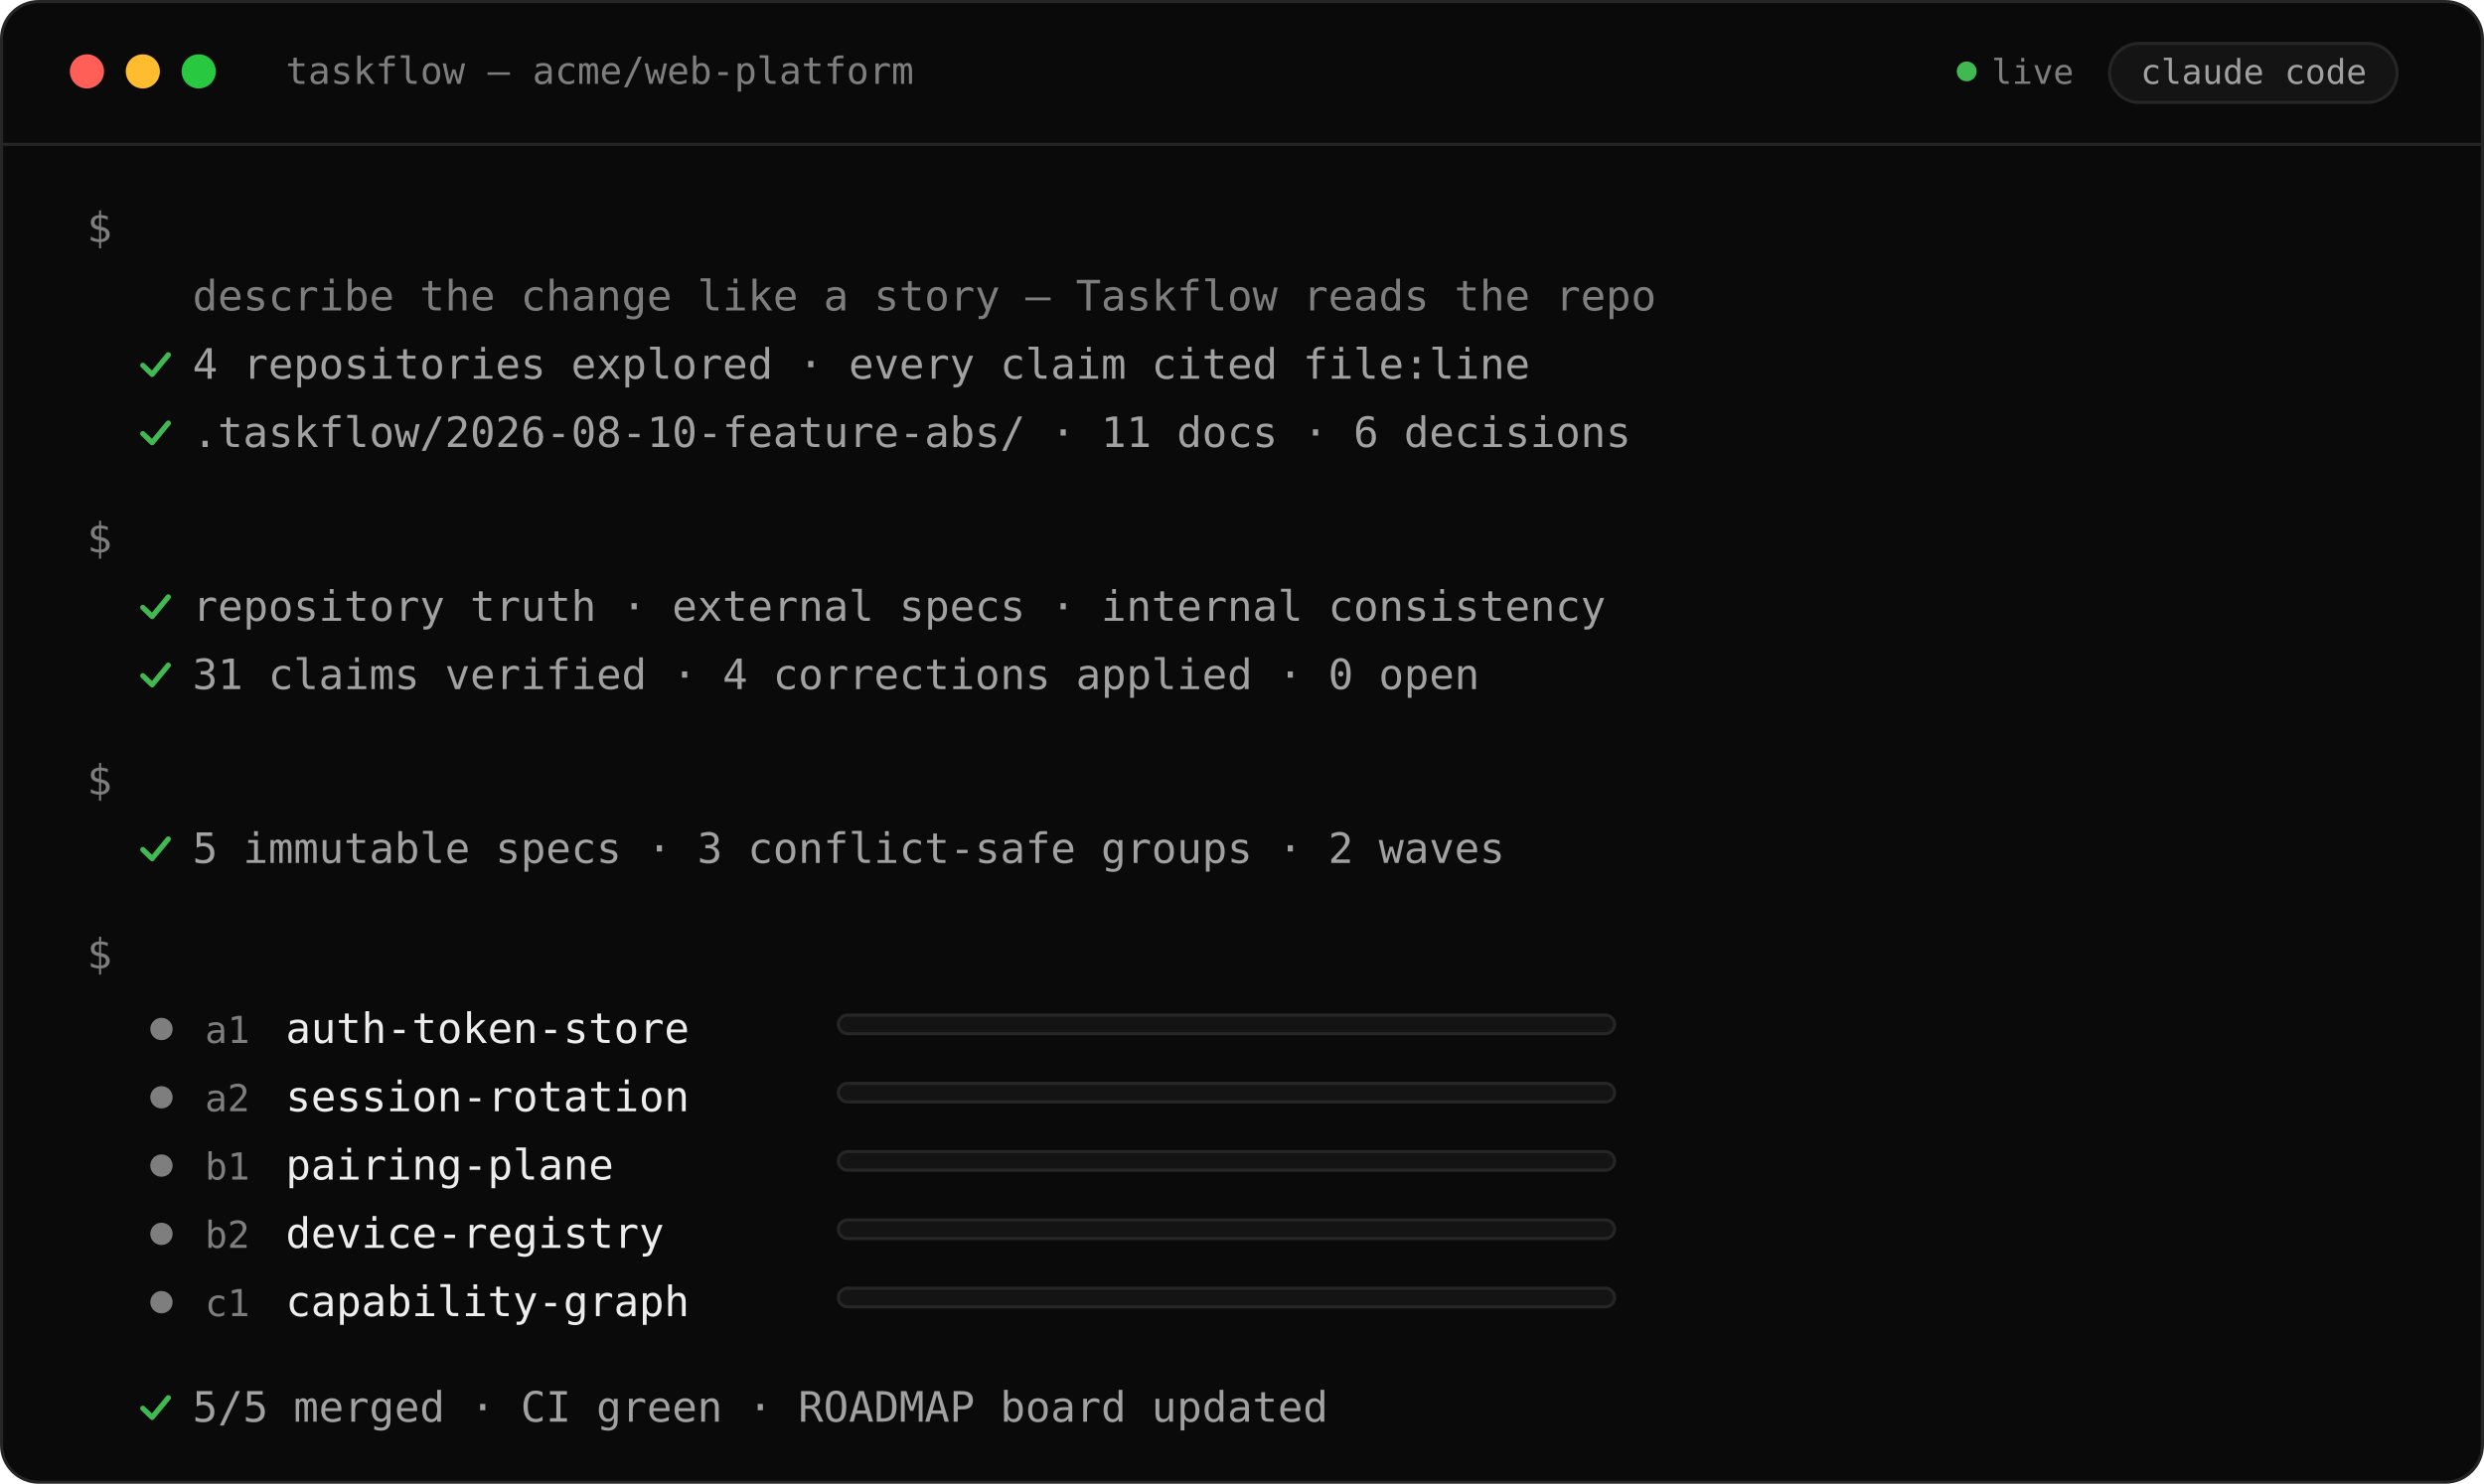
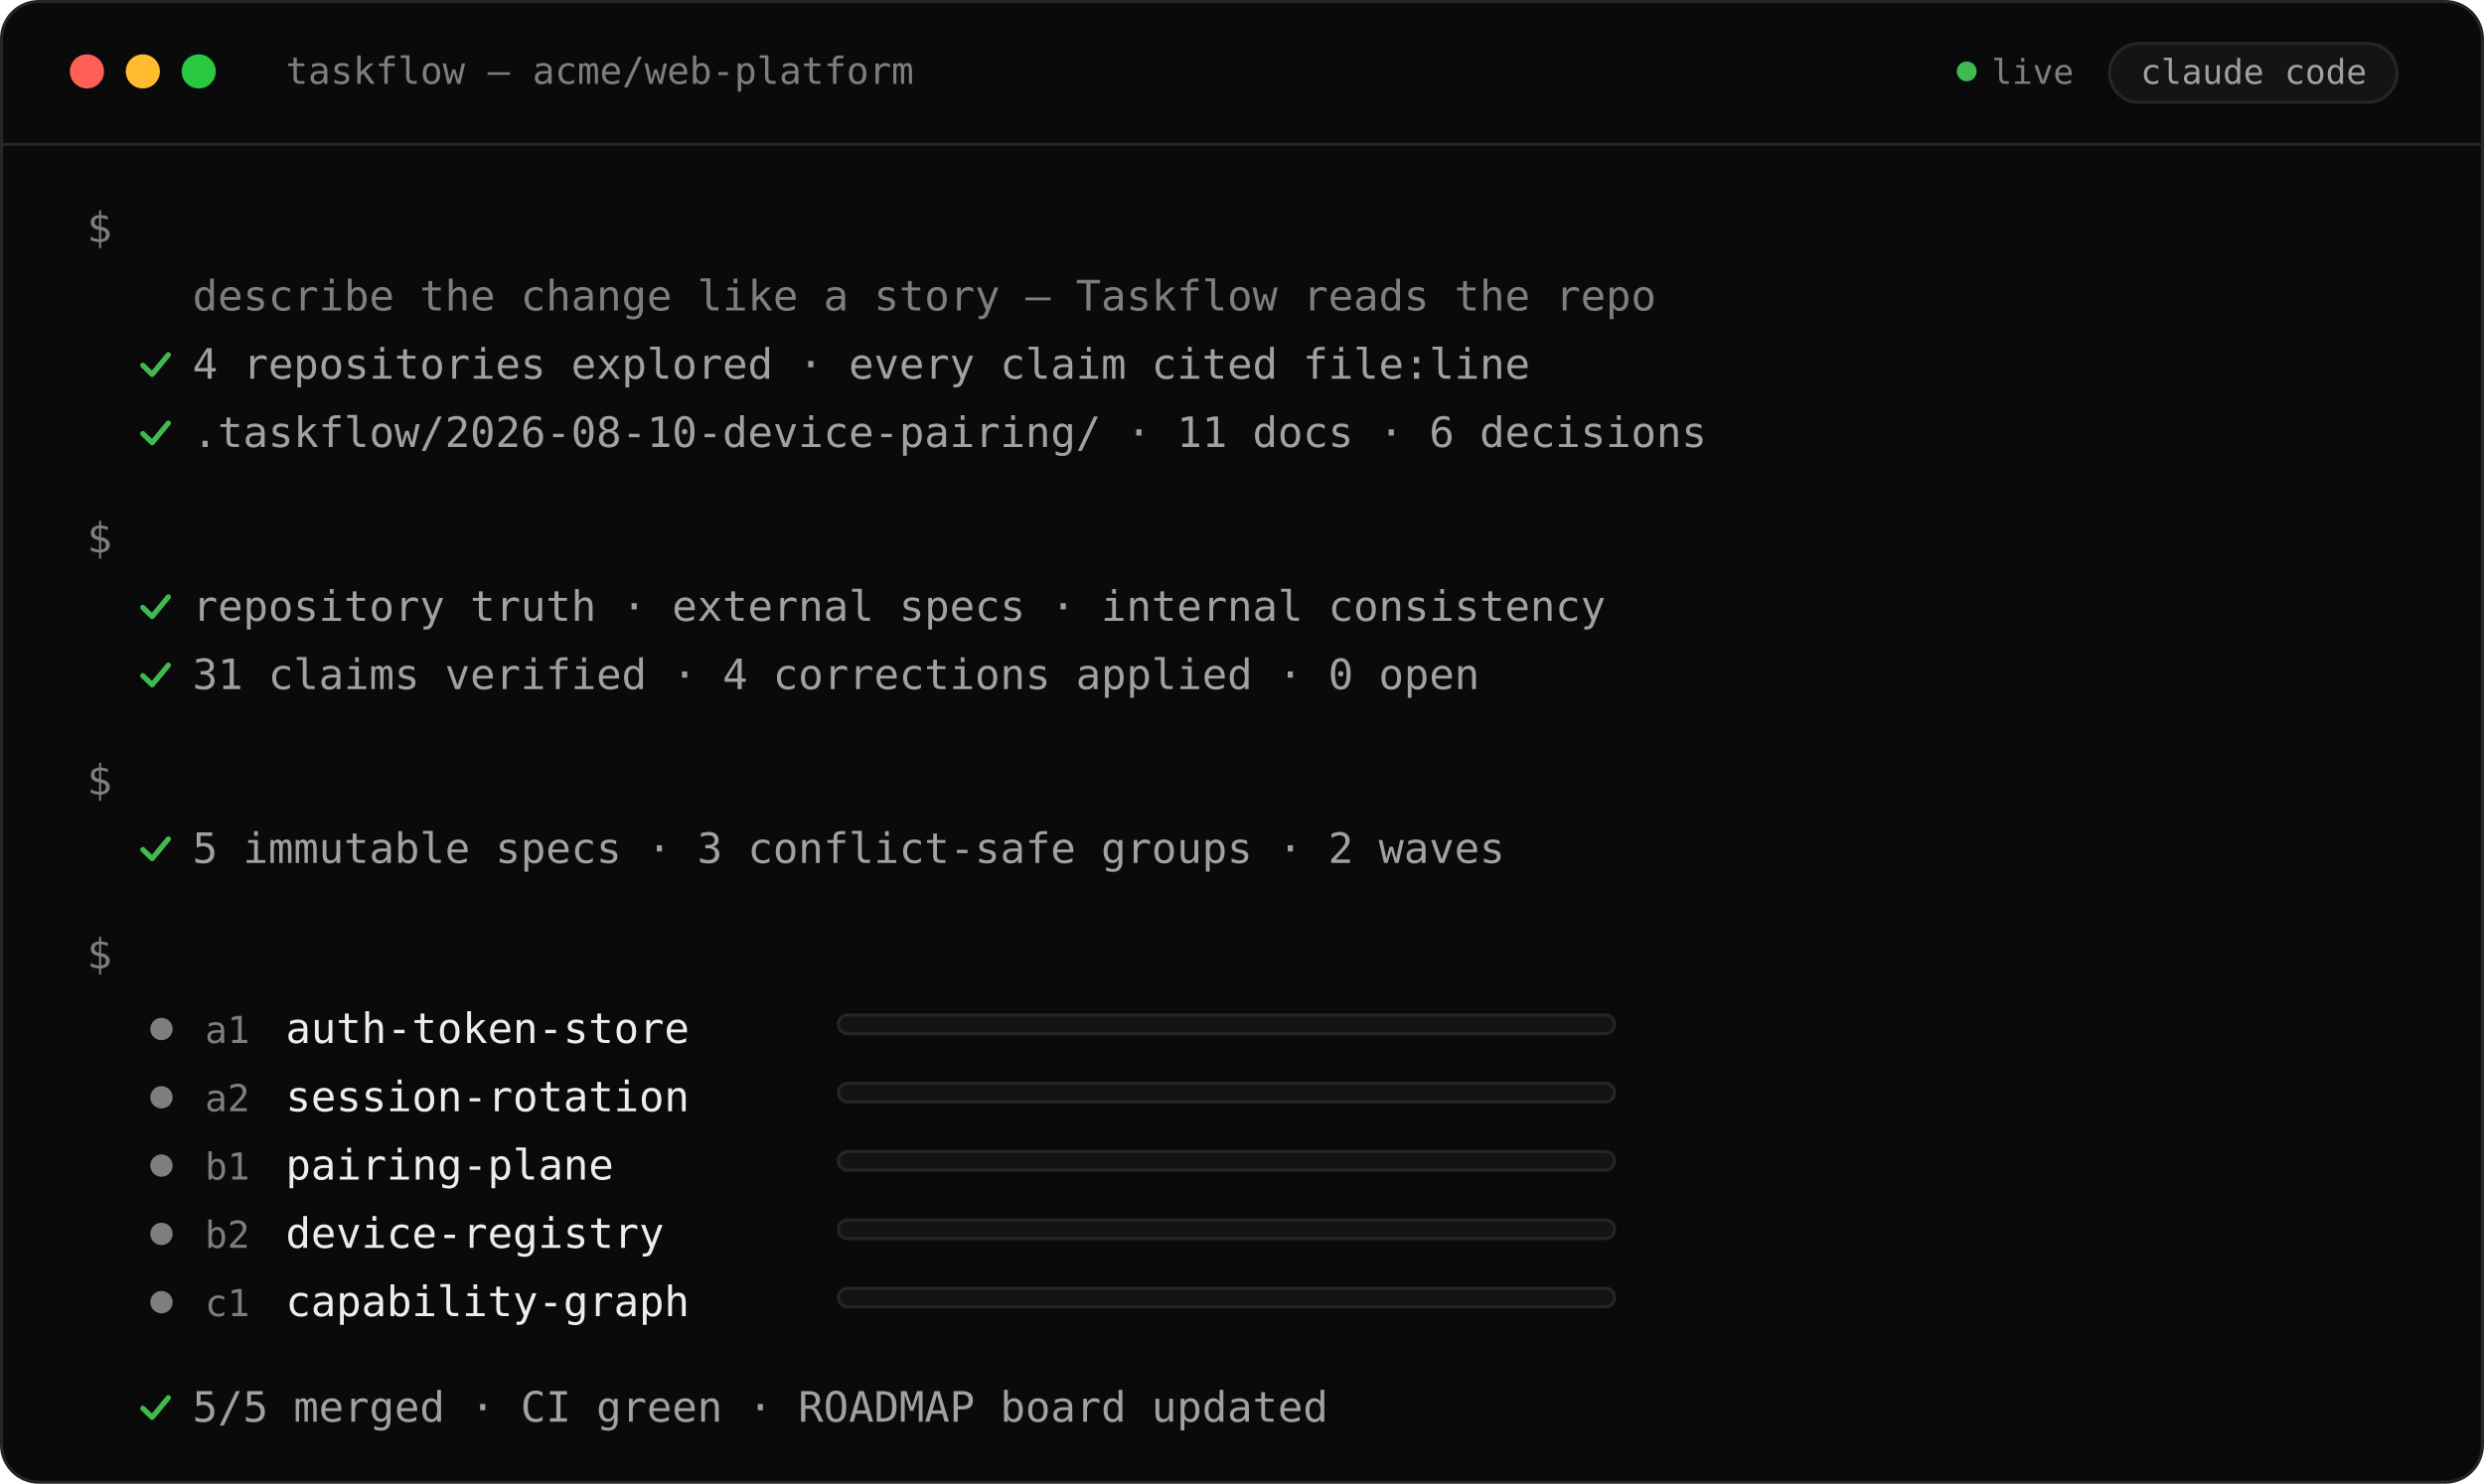
- <svg xmlns="http://www.w3.org/2000/svg" width="800" height="478" viewBox="0 0 800 478" font-family="ui-monospace,SFMono-Regular,'SF Mono',Menlo,Consolas,'DejaVu Sans Mono',monospace" role="img" aria-label="Terminal recording of the four Taskflow stages. /taskflow-plan feature-abs explores the repositories and writes eleven planning documents; /taskflow-review feature-abs verifies thirty-one claims and applies four corrections; /taskflow-tasks feature-abs writes five immutable task specs in three conflict-safe groups; /taskflow-execute feature-abs --parallel=4 --review=high runs them in parallel until all five are merged with CI green.">
+ <svg xmlns="http://www.w3.org/2000/svg" width="800" height="478" viewBox="0 0 800 478" font-family="ui-monospace,SFMono-Regular,'SF Mono',Menlo,Consolas,'DejaVu Sans Mono',monospace" role="img" aria-label="Terminal recording of the four Taskflow stages. /taskflow-plan device-pairing explores the repositories and writes eleven planning documents; /taskflow-review device-pairing verifies thirty-one claims and applies four corrections; /taskflow-tasks device-pairing writes five immutable task specs in three conflict-safe groups; /taskflow-execute device-pairing --parallel=4 --review=high runs them in parallel until all five are merged with CI green.">
  <defs>
    <clipPath id="t0">
      <rect x="43.2" y="64.5" height="20.25" width="0">
-         <animate attributeName="width" dur="28.5s" repeatCount="indefinite" calcMode="discrete" keyTimes="0;0.018;0.019;0.021;0.023;0.025;0.027;0.029;0.031;0.033;0.035;0.036;0.038;0.04;0.042;0.044;0.046;0.048;0.05;0.052;0.053;0.055;0.057;0.059;0.061;0.063;0.065;0.067;1" values="0;0;10.1;18.2;26.3;34.4;42.5;50.6;58.7;66.8;74.9;83;91.1;99.2;107.3;115.4;123.5;131.6;139.7;147.8;155.9;164;172.1;180.2;188.3;196.4;204.5;212.6;212.6" />
+         <animate attributeName="width" dur="28.5s" repeatCount="indefinite" calcMode="discrete" keyTimes="0;0.018;0.019;0.021;0.023;0.024;0.026;0.028;0.029;0.031;0.033;0.034;0.036;0.038;0.04;0.041;0.043;0.045;0.046;0.048;0.05;0.051;0.053;0.055;0.057;0.058;0.06;0.062;0.063;0.065;0.067;1" values="0;0;10.1;18.2;26.3;34.4;42.5;50.6;58.7;66.8;74.9;83;91.1;99.2;107.3;115.4;123.5;131.6;139.7;147.8;155.9;164;172.1;180.2;188.3;196.4;204.5;212.6;220.7;228.8;236.9;236.9" />
      </rect>
    </clipPath>
    <clipPath id="t1">
      <rect x="43.2" y="164.5" height="20.25" width="0">
-         <animate attributeName="width" dur="28.5s" repeatCount="indefinite" calcMode="discrete" keyTimes="0;0.147;0.149;0.151;0.152;0.154;0.156;0.157;0.159;0.16;0.162;0.164;0.165;0.167;0.169;0.17;0.172;0.173;0.175;0.177;0.178;0.18;0.182;0.183;0.185;0.186;0.188;0.19;0.191;0.193;1" values="0;0;10.1;18.2;26.3;34.4;42.5;50.6;58.7;66.8;74.9;83;91.1;99.2;107.3;115.4;123.5;131.6;139.7;147.8;155.9;164;172.1;180.2;188.3;196.4;204.5;212.6;220.7;228.8;228.8" />
+         <animate attributeName="width" dur="28.5s" repeatCount="indefinite" calcMode="discrete" keyTimes="0;0.147;0.149;0.15;0.152;0.153;0.155;0.156;0.158;0.159;0.161;0.162;0.164;0.165;0.167;0.168;0.169;0.171;0.172;0.174;0.175;0.177;0.178;0.18;0.181;0.183;0.184;0.186;0.187;0.189;0.19;0.192;0.193;1" values="0;0;10.1;18.2;26.3;34.4;42.5;50.6;58.7;66.8;74.9;83;91.1;99.2;107.3;115.4;123.5;131.6;139.7;147.8;155.9;164;172.1;180.2;188.3;196.4;204.5;212.6;220.7;228.8;236.9;245;253.1;253.1" />
      </rect>
    </clipPath>
    <clipPath id="t2">
      <rect x="43.2" y="242.5" height="20.25" width="0">
-         <animate attributeName="width" dur="28.5s" repeatCount="indefinite" calcMode="discrete" keyTimes="0;0.253;0.254;0.256;0.257;0.259;0.26;0.262;0.264;0.265;0.267;0.268;0.27;0.271;0.273;0.274;0.276;0.278;0.279;0.281;0.282;0.284;0.285;0.287;0.288;0.29;0.292;0.293;0.295;1" values="0;0;10.1;18.2;26.3;34.4;42.5;50.6;58.7;66.8;74.9;83;91.1;99.2;107.3;115.4;123.5;131.6;139.7;147.8;155.9;164;172.1;180.2;188.3;196.4;204.5;212.6;220.7;220.7" />
+         <animate attributeName="width" dur="28.5s" repeatCount="indefinite" calcMode="discrete" keyTimes="0;0.253;0.254;0.255;0.257;0.258;0.26;0.261;0.262;0.264;0.265;0.267;0.268;0.269;0.271;0.272;0.274;0.275;0.276;0.278;0.279;0.281;0.282;0.284;0.285;0.286;0.288;0.289;0.291;0.292;0.293;0.295;1" values="0;0;10.1;18.2;26.3;34.4;42.5;50.6;58.7;66.8;74.9;83;91.1;99.2;107.3;115.4;123.5;131.6;139.7;147.8;155.9;164;172.1;180.2;188.3;196.4;204.5;212.6;220.7;228.8;236.9;245;245" />
      </rect>
    </clipPath>
    <clipPath id="t3">
      <rect x="43.2" y="298.5" height="20.25" width="0">
-         <animate attributeName="width" dur="28.5s" repeatCount="indefinite" calcMode="discrete" keyTimes="0;0.33;0.331;0.332;0.333;0.335;0.336;0.337;0.338;0.339;0.341;0.342;0.343;0.344;0.345;0.346;0.348;0.349;0.35;0.351;0.352;0.354;0.355;0.356;0.357;0.358;0.36;0.361;0.362;0.363;0.364;0.366;0.367;0.368;0.369;0.37;0.371;0.373;0.374;0.375;0.376;0.377;0.379;0.38;0.381;0.382;0.383;0.385;0.386;0.387;0.388;0.389;0.391;0.392;0.393;0.394;0.395;0.396;1" values="0;0;10.1;18.2;26.3;34.4;42.5;50.6;58.7;66.8;74.9;83;91.1;99.2;107.3;115.4;123.5;131.6;139.7;147.8;155.9;164;172.1;180.2;188.3;196.4;204.5;212.6;220.7;228.8;236.9;245;253.1;261.2;269.3;277.4;285.5;293.6;301.7;309.8;317.9;326;334.1;342.2;350.3;358.4;366.5;374.6;382.7;390.8;398.9;407;415.1;423.2;431.3;439.4;447.5;455.6;455.6" />
+         <animate attributeName="width" dur="28.5s" repeatCount="indefinite" calcMode="discrete" keyTimes="0;0.33;0.331;0.332;0.333;0.334;0.335;0.337;0.338;0.339;0.34;0.341;0.342;0.343;0.345;0.346;0.347;0.348;0.349;0.35;0.351;0.352;0.354;0.355;0.356;0.357;0.358;0.359;0.36;0.361;0.363;0.364;0.365;0.366;0.367;0.368;0.369;0.37;0.372;0.373;0.374;0.375;0.376;0.377;0.378;0.38;0.381;0.382;0.383;0.384;0.385;0.386;0.387;0.389;0.39;0.391;0.392;0.393;0.394;0.395;0.396;1" values="0;0;10.1;18.2;26.3;34.4;42.5;50.6;58.7;66.8;74.9;83;91.1;99.2;107.3;115.4;123.5;131.6;139.7;147.8;155.9;164;172.1;180.2;188.3;196.4;204.5;212.6;220.7;228.8;236.9;245;253.1;261.2;269.3;277.4;285.5;293.6;301.7;309.8;317.9;326;334.1;342.2;350.3;358.4;366.5;374.6;382.7;390.8;398.9;407;415.1;423.2;431.3;439.4;447.5;455.6;463.7;471.8;479.9;479.9" />
      </rect>
    </clipPath>
  </defs>
  <rect x="0.5" y="0.5" width="799" height="477" rx="12" fill="#0a0a0a" stroke="#262626" />
  <path d="M0.5 46.5 H799.5" stroke="#262626" />
  <circle cx="28" cy="23" r="5.5" fill="#ff5f57" />
  <circle cx="46" cy="23" r="5.5" fill="#febc2e" />
  <circle cx="64" cy="23" r="5.5" fill="#28c840" />
  <text x="92" y="27" fill="#7e7e7e" font-size="12" font-weight="400" textLength="201.6" lengthAdjust="spacingAndGlyphs">taskflow — acme/web-platform</text>
  <rect x="679.4" y="14" width="92.6" height="19" rx="9.5" fill="#141414" stroke="#262626" />
  <text x="689.4" y="27" fill="#a1a1a1" font-size="11" font-weight="400" textLength="72.6" lengthAdjust="spacingAndGlyphs">claude code</text>
  <circle cx="633.4" cy="23" r="3.2" fill="#3fb950">
    <animate attributeName="opacity" values="1;0.3;1" dur="1.8s" repeatCount="indefinite" />
  </circle>
  <text x="641.4" y="27" fill="#7e7e7e" font-size="11" font-weight="400" textLength="26.4" lengthAdjust="spacingAndGlyphs">live</text>
  <g>
    <animate attributeName="opacity" dur="28.5s" repeatCount="indefinite" keyTimes="0;0.014;0.024;0.947;0.972;1" values="0;0;1;1;0;0" />
    <text x="28" y="78" fill="#7e7e7e" font-size="13.5" font-weight="400" textLength="8.1" lengthAdjust="spacingAndGlyphs">$</text>
    <g clip-path="url(#t0)">
-       <text x="44.2" y="78" fill="#ededed" font-size="13.5" font-weight="500" textLength="210.6" lengthAdjust="spacingAndGlyphs">/taskflow-plan feature-abs</text>
+       <text x="44.2" y="78" fill="#ededed" font-size="13.5" font-weight="500" textLength="234.9" lengthAdjust="spacingAndGlyphs">/taskflow-plan device-pairing</text>
    </g>
  </g>
  <rect y="66" width="8.1" height="14.5" fill="#ededed" opacity="0" x="44.2">
-     <animate attributeName="x" dur="28.5s" repeatCount="indefinite" calcMode="discrete" keyTimes="0;0.018;0.019;0.021;0.023;0.025;0.027;0.029;0.031;0.033;0.035;0.036;0.038;0.04;0.042;0.044;0.046;0.048;0.05;0.052;0.053;0.055;0.057;0.059;0.061;0.063;0.065;0.067;1" values="44.2;44.2;52.3;60.4;68.5;76.6;84.7;92.8;100.9;109;117.1;125.2;133.3;141.4;149.5;157.6;165.7;173.8;181.9;190;198.1;206.2;214.3;222.4;230.5;238.6;246.7;254.8;254.8" />
+     <animate attributeName="x" dur="28.5s" repeatCount="indefinite" calcMode="discrete" keyTimes="0;0.018;0.019;0.021;0.023;0.024;0.026;0.028;0.029;0.031;0.033;0.034;0.036;0.038;0.04;0.041;0.043;0.045;0.046;0.048;0.05;0.051;0.053;0.055;0.057;0.058;0.06;0.062;0.063;0.065;0.067;1" values="44.2;44.2;52.3;60.4;68.5;76.6;84.7;92.8;100.9;109;117.1;125.2;133.3;141.4;149.5;157.6;165.7;173.8;181.9;190;198.1;206.2;214.3;222.4;230.5;238.6;246.7;254.8;262.9;271;279.1;279.1" />
    <animate attributeName="opacity" dur="28.5s" repeatCount="indefinite" keyTimes="0;0.016;0.018;0.082;0.084;1" values="0;0;0.85;0.85;0;0" />
  </rect>
  <g>
    <animate attributeName="opacity" dur="28.5s" repeatCount="indefinite" keyTimes="0;0.075;0.085;0.947;0.972;1" values="0;0;1;1;0;0" />
    <text x="62" y="100" fill="#7e7e7e" font-size="13.5" font-weight="400" textLength="469.8" lengthAdjust="spacingAndGlyphs">describe the change like a story — Taskflow reads the repo</text>
  </g>
  <g>
    <animate attributeName="opacity" dur="28.5s" repeatCount="indefinite" keyTimes="0;0.096;0.106;0.947;0.972;1" values="0;0;1;1;0;0" />
    <path transform="translate(46,113.4)" d="M0 4.3 L3 7.2 L8.2 0.9" fill="none" stroke="#3fb950" stroke-width="1.7" stroke-linecap="round" stroke-linejoin="round" />
    <text x="62" y="122" fill="#a1a1a1" font-size="13.5" font-weight="400" textLength="429.3" lengthAdjust="spacingAndGlyphs">4 repositories explored · every claim cited file:line</text>
  </g>
  <g>
    <animate attributeName="opacity" dur="28.5s" repeatCount="indefinite" keyTimes="0;0.118;0.127;0.947;0.972;1" values="0;0;1;1;0;0" />
    <path transform="translate(46,135.4)" d="M0 4.3 L3 7.2 L8.2 0.9" fill="none" stroke="#3fb950" stroke-width="1.7" stroke-linecap="round" stroke-linejoin="round" />
-     <text x="62" y="144" fill="#a1a1a1" font-size="13.5" font-weight="400" textLength="461.7" lengthAdjust="spacingAndGlyphs">.taskflow/2026-08-10-feature-abs/ · 11 docs · 6 decisions</text>
+     <text x="62" y="144" fill="#a1a1a1" font-size="13.5" font-weight="400" textLength="486" lengthAdjust="spacingAndGlyphs">.taskflow/2026-08-10-device-pairing/ · 11 docs · 6 decisions</text>
  </g>
  <g>
    <animate attributeName="opacity" dur="28.5s" repeatCount="indefinite" keyTimes="0;0.144;0.154;0.947;0.972;1" values="0;0;1;1;0;0" />
    <text x="28" y="178" fill="#7e7e7e" font-size="13.5" font-weight="400" textLength="8.1" lengthAdjust="spacingAndGlyphs">$</text>
    <g clip-path="url(#t1)">
-       <text x="44.2" y="178" fill="#ededed" font-size="13.5" font-weight="500" textLength="226.8" lengthAdjust="spacingAndGlyphs">/taskflow-review feature-abs</text>
+       <text x="44.2" y="178" fill="#ededed" font-size="13.5" font-weight="500" textLength="251.1" lengthAdjust="spacingAndGlyphs">/taskflow-review device-pairing</text>
    </g>
  </g>
  <rect y="166" width="8.1" height="14.5" fill="#ededed" opacity="0" x="44.2">
-     <animate attributeName="x" dur="28.5s" repeatCount="indefinite" calcMode="discrete" keyTimes="0;0.147;0.149;0.151;0.152;0.154;0.156;0.157;0.159;0.16;0.162;0.164;0.165;0.167;0.169;0.17;0.172;0.173;0.175;0.177;0.178;0.18;0.182;0.183;0.185;0.186;0.188;0.19;0.191;0.193;1" values="44.2;44.2;52.3;60.4;68.5;76.6;84.7;92.8;100.9;109;117.1;125.2;133.3;141.4;149.5;157.6;165.7;173.8;181.9;190;198.1;206.2;214.3;222.4;230.5;238.6;246.7;254.8;262.9;271;271" />
+     <animate attributeName="x" dur="28.5s" repeatCount="indefinite" calcMode="discrete" keyTimes="0;0.147;0.149;0.15;0.152;0.153;0.155;0.156;0.158;0.159;0.161;0.162;0.164;0.165;0.167;0.168;0.169;0.171;0.172;0.174;0.175;0.177;0.178;0.18;0.181;0.183;0.184;0.186;0.187;0.189;0.19;0.192;0.193;1" values="44.2;44.2;52.3;60.4;68.5;76.6;84.7;92.8;100.9;109;117.1;125.2;133.3;141.4;149.5;157.6;165.7;173.8;181.9;190;198.1;206.2;214.3;222.4;230.5;238.6;246.7;254.8;262.9;271;279.1;287.2;295.3;295.3" />
    <animate attributeName="opacity" dur="28.5s" repeatCount="indefinite" keyTimes="0;0.146;0.147;0.209;0.211;1" values="0;0;0.85;0.85;0;0" />
  </rect>
  <g>
    <animate attributeName="opacity" dur="28.5s" repeatCount="indefinite" keyTimes="0;0.204;0.213;0.947;0.972;1" values="0;0;1;1;0;0" />
    <path transform="translate(46,191.4)" d="M0 4.3 L3 7.2 L8.2 0.9" fill="none" stroke="#3fb950" stroke-width="1.7" stroke-linecap="round" stroke-linejoin="round" />
    <text x="62" y="200" fill="#a1a1a1" font-size="13.5" font-weight="400" textLength="453.6" lengthAdjust="spacingAndGlyphs">repository truth · external specs · internal consistency</text>
  </g>
  <g>
    <animate attributeName="opacity" dur="28.5s" repeatCount="indefinite" keyTimes="0;0.225;0.234;0.947;0.972;1" values="0;0;1;1;0;0" />
    <path transform="translate(46,213.4)" d="M0 4.3 L3 7.2 L8.2 0.9" fill="none" stroke="#3fb950" stroke-width="1.7" stroke-linecap="round" stroke-linejoin="round" />
    <text x="62" y="222" fill="#a1a1a1" font-size="13.5" font-weight="400" textLength="413.1" lengthAdjust="spacingAndGlyphs">31 claims verified · 4 corrections applied · 0 open</text>
  </g>
  <g>
    <animate attributeName="opacity" dur="28.5s" repeatCount="indefinite" keyTimes="0;0.249;0.259;0.947;0.972;1" values="0;0;1;1;0;0" />
    <text x="28" y="256" fill="#7e7e7e" font-size="13.5" font-weight="400" textLength="8.1" lengthAdjust="spacingAndGlyphs">$</text>
    <g clip-path="url(#t2)">
-       <text x="44.2" y="256" fill="#ededed" font-size="13.5" font-weight="500" textLength="218.7" lengthAdjust="spacingAndGlyphs">/taskflow-tasks feature-abs</text>
+       <text x="44.2" y="256" fill="#ededed" font-size="13.5" font-weight="500" textLength="243" lengthAdjust="spacingAndGlyphs">/taskflow-tasks device-pairing</text>
    </g>
  </g>
  <rect y="244" width="8.1" height="14.5" fill="#ededed" opacity="0" x="44.2">
-     <animate attributeName="x" dur="28.5s" repeatCount="indefinite" calcMode="discrete" keyTimes="0;0.253;0.254;0.256;0.257;0.259;0.26;0.262;0.264;0.265;0.267;0.268;0.27;0.271;0.273;0.274;0.276;0.278;0.279;0.281;0.282;0.284;0.285;0.287;0.288;0.29;0.292;0.293;0.295;1" values="44.2;44.2;52.3;60.4;68.5;76.6;84.7;92.8;100.9;109;117.1;125.2;133.3;141.4;149.5;157.6;165.7;173.8;181.9;190;198.1;206.2;214.3;222.4;230.5;238.6;246.7;254.8;262.9;262.9" />
+     <animate attributeName="x" dur="28.5s" repeatCount="indefinite" calcMode="discrete" keyTimes="0;0.253;0.254;0.255;0.257;0.258;0.26;0.261;0.262;0.264;0.265;0.267;0.268;0.269;0.271;0.272;0.274;0.275;0.276;0.278;0.279;0.281;0.282;0.284;0.285;0.286;0.288;0.289;0.291;0.292;0.293;0.295;1" values="44.2;44.2;52.3;60.4;68.5;76.6;84.7;92.8;100.9;109;117.1;125.2;133.3;141.4;149.5;157.6;165.7;173.8;181.9;190;198.1;206.2;214.3;222.4;230.5;238.6;246.7;254.8;262.9;271;279.1;287.2;287.2" />
    <animate attributeName="opacity" dur="28.5s" repeatCount="indefinite" keyTimes="0;0.251;0.253;0.311;0.312;1" values="0;0;0.85;0.85;0;0" />
  </rect>
  <g>
    <animate attributeName="opacity" dur="28.5s" repeatCount="indefinite" keyTimes="0;0.307;0.317;0.947;0.972;1" values="0;0;1;1;0;0" />
    <path transform="translate(46,269.4)" d="M0 4.3 L3 7.2 L8.2 0.9" fill="none" stroke="#3fb950" stroke-width="1.7" stroke-linecap="round" stroke-linejoin="round" />
    <text x="62" y="278" fill="#a1a1a1" font-size="13.5" font-weight="400" textLength="421.2" lengthAdjust="spacingAndGlyphs">5 immutable specs · 3 conflict-safe groups · 2 waves</text>
  </g>
  <g>
    <animate attributeName="opacity" dur="28.5s" repeatCount="indefinite" keyTimes="0;0.326;0.336;0.947;0.972;1" values="0;0;1;1;0;0" />
    <text x="28" y="312" fill="#7e7e7e" font-size="13.5" font-weight="400" textLength="8.1" lengthAdjust="spacingAndGlyphs">$</text>
    <g clip-path="url(#t3)">
-       <text x="44.2" y="312" fill="#ededed" font-size="13.5" font-weight="500" textLength="453.6" lengthAdjust="spacingAndGlyphs">/taskflow-execute feature-abs --parallel=4 --review=high</text>
+       <text x="44.2" y="312" fill="#ededed" font-size="13.5" font-weight="500" textLength="477.9" lengthAdjust="spacingAndGlyphs">/taskflow-execute device-pairing --parallel=4 --review=high</text>
    </g>
  </g>
  <rect y="300" width="8.1" height="14.5" fill="#ededed" opacity="0" x="44.2">
-     <animate attributeName="x" dur="28.5s" repeatCount="indefinite" calcMode="discrete" keyTimes="0;0.33;0.331;0.332;0.333;0.335;0.336;0.337;0.338;0.339;0.341;0.342;0.343;0.344;0.345;0.346;0.348;0.349;0.35;0.351;0.352;0.354;0.355;0.356;0.357;0.358;0.36;0.361;0.362;0.363;0.364;0.366;0.367;0.368;0.369;0.37;0.371;0.373;0.374;0.375;0.376;0.377;0.379;0.38;0.381;0.382;0.383;0.385;0.386;0.387;0.388;0.389;0.391;0.392;0.393;0.394;0.395;0.396;1" values="44.2;44.2;52.3;60.4;68.5;76.6;84.7;92.8;100.9;109;117.1;125.2;133.3;141.4;149.5;157.6;165.7;173.8;181.9;190;198.1;206.2;214.3;222.4;230.5;238.6;246.7;254.8;262.9;271;279.1;287.2;295.3;303.4;311.5;319.6;327.7;335.8;343.9;352;360.1;368.2;376.3;384.4;392.5;400.6;408.7;416.8;424.9;433;441.1;449.2;457.3;465.4;473.5;481.6;489.7;497.8;497.8" />
+     <animate attributeName="x" dur="28.5s" repeatCount="indefinite" calcMode="discrete" keyTimes="0;0.33;0.331;0.332;0.333;0.334;0.335;0.337;0.338;0.339;0.34;0.341;0.342;0.343;0.345;0.346;0.347;0.348;0.349;0.35;0.351;0.352;0.354;0.355;0.356;0.357;0.358;0.359;0.36;0.361;0.363;0.364;0.365;0.366;0.367;0.368;0.369;0.37;0.372;0.373;0.374;0.375;0.376;0.377;0.378;0.38;0.381;0.382;0.383;0.384;0.385;0.386;0.387;0.389;0.39;0.391;0.392;0.393;0.394;0.395;0.396;1" values="44.2;44.2;52.3;60.4;68.5;76.6;84.7;92.8;100.9;109;117.1;125.2;133.3;141.4;149.5;157.6;165.7;173.8;181.9;190;198.1;206.2;214.3;222.4;230.5;238.6;246.7;254.8;262.9;271;279.1;287.2;295.3;303.4;311.5;319.6;327.7;335.8;343.9;352;360.1;368.2;376.3;384.4;392.5;400.6;408.7;416.8;424.9;433;441.1;449.2;457.3;465.4;473.5;481.6;489.7;497.8;505.9;514;522.1;522.1" />
    <animate attributeName="opacity" dur="28.5s" repeatCount="indefinite" keyTimes="0;0.328;0.33;0.412;0.414;1" values="0;0;0.85;0.85;0;0" />
  </rect>
  <g>
    <animate attributeName="opacity" dur="28.5s" repeatCount="indefinite" keyTimes="0;0.411;0.42;0.947;0.972;1" values="0;0;1;1;0;0" />
    <circle cx="52" cy="331.5" r="3.6" fill="#7e7e7e">
      <animate attributeName="r" dur="28.5s" repeatCount="indefinite" calcMode="discrete" keyTimes="0;0.418;1" values="3.6;0;0" />
    </circle>
    <circle cx="52" cy="331.5" r="0" fill="#f5a623">
      <animate attributeName="opacity" dur="1.3s" repeatCount="indefinite" values="1;0.28;1" />
      <animate attributeName="r" dur="28.5s" repeatCount="indefinite" calcMode="discrete" keyTimes="0;0.418;0.512;1" values="0;3.6;0;0" />
    </circle>
    <circle cx="52" cy="331.5" r="3.6" fill="#3fb950" opacity="0">
      <animate attributeName="opacity" dur="28.5s" repeatCount="indefinite" keyTimes="0;0.512;0.519;0.947;0.972;1" values="0;0;1;1;0;0" />
    </circle>
    <text x="66" y="336" fill="#7e7e7e" font-size="12" font-weight="400" textLength="14.4" lengthAdjust="spacingAndGlyphs">a1</text>
    <text x="92" y="336" fill="#ededed" font-size="13.5" font-weight="400" textLength="129.6" lengthAdjust="spacingAndGlyphs">auth-token-store</text>
    <rect x="270" y="327" width="250" height="6" rx="3" fill="#141414" stroke="#262626" />
    <rect x="270" y="327" width="0" height="6" rx="3" fill="#ededed">
      <animate attributeName="width" dur="28.5s" repeatCount="indefinite" keyTimes="0;0.418;0.512;1" values="0;0;250;250" />
      <animate attributeName="fill" dur="28.5s" repeatCount="indefinite" calcMode="discrete" keyTimes="0;0.512;1" values="#ededed;#3fb950;#3fb950" />
    </rect>
    <g opacity="0">
      <text x="540" y="336" fill="#7e7e7e" font-size="12" font-weight="400" textLength="43.2" lengthAdjust="spacingAndGlyphs">queued</text>
      <animate attributeName="opacity" dur="28.5s" repeatCount="indefinite" keyTimes="0;0.411;0.419;0.413;0.418;1" values="0;0;1;1;0;0" />
    </g>
    <g opacity="0">
      <text x="540" y="336" fill="#f5a623" font-size="12" font-weight="400" textLength="50.4" lengthAdjust="spacingAndGlyphs">running</text>
      <animate attributeName="opacity" dur="28.5s" repeatCount="indefinite" keyTimes="0;0.418;0.424;0.507;0.512;1" values="0;0;1;1;0;0" />
    </g>
    <g opacity="0">
      <text x="540" y="336" fill="#3fb950" font-size="12" font-weight="400" textLength="43.2" lengthAdjust="spacingAndGlyphs">merged</text>
      <text x="630" y="336" fill="#7e7e7e" font-size="12" font-weight="400" textLength="50.4" lengthAdjust="spacingAndGlyphs">PR #128</text>
      <animate attributeName="opacity" dur="28.5s" repeatCount="indefinite" keyTimes="0;0.512;0.521;0.947;0.972;1" values="0;0;1;1;0;0" />
    </g>
  </g>
  <g>
    <animate attributeName="opacity" dur="28.5s" repeatCount="indefinite" keyTimes="0;0.419;0.429;0.947;0.972;1" values="0;0;1;1;0;0" />
    <circle cx="52" cy="353.5" r="3.6" fill="#7e7e7e">
      <animate attributeName="r" dur="28.5s" repeatCount="indefinite" calcMode="discrete" keyTimes="0;0.428;1" values="3.6;0;0" />
    </circle>
    <circle cx="52" cy="353.5" r="0" fill="#f5a623">
      <animate attributeName="opacity" dur="1.3s" repeatCount="indefinite" values="1;0.28;1" />
      <animate attributeName="r" dur="28.5s" repeatCount="indefinite" calcMode="discrete" keyTimes="0;0.428;0.554;1" values="0;3.6;0;0" />
    </circle>
    <circle cx="52" cy="353.5" r="3.6" fill="#3fb950" opacity="0">
      <animate attributeName="opacity" dur="28.5s" repeatCount="indefinite" keyTimes="0;0.554;0.561;0.947;0.972;1" values="0;0;1;1;0;0" />
    </circle>
    <text x="66" y="358" fill="#7e7e7e" font-size="12" font-weight="400" textLength="14.4" lengthAdjust="spacingAndGlyphs">a2</text>
    <text x="92" y="358" fill="#ededed" font-size="13.5" font-weight="400" textLength="129.6" lengthAdjust="spacingAndGlyphs">session-rotation</text>
    <rect x="270" y="349" width="250" height="6" rx="3" fill="#141414" stroke="#262626" />
    <rect x="270" y="349" width="0" height="6" rx="3" fill="#ededed">
      <animate attributeName="width" dur="28.5s" repeatCount="indefinite" keyTimes="0;0.428;0.554;1" values="0;0;250;250" />
      <animate attributeName="fill" dur="28.5s" repeatCount="indefinite" calcMode="discrete" keyTimes="0;0.554;1" values="#ededed;#3fb950;#3fb950" />
    </rect>
    <g opacity="0">
      <text x="540" y="358" fill="#7e7e7e" font-size="12" font-weight="400" textLength="43.2" lengthAdjust="spacingAndGlyphs">queued</text>
      <animate attributeName="opacity" dur="28.5s" repeatCount="indefinite" keyTimes="0;0.419;0.428;0.424;0.428;1" values="0;0;1;1;0;0" />
    </g>
    <g opacity="0">
      <text x="540" y="358" fill="#f5a623" font-size="12" font-weight="400" textLength="50.4" lengthAdjust="spacingAndGlyphs">running</text>
      <animate attributeName="opacity" dur="28.5s" repeatCount="indefinite" keyTimes="0;0.428;0.434;0.549;0.554;1" values="0;0;1;1;0;0" />
    </g>
    <g opacity="0">
      <text x="540" y="358" fill="#3fb950" font-size="12" font-weight="400" textLength="43.2" lengthAdjust="spacingAndGlyphs">merged</text>
      <text x="630" y="358" fill="#7e7e7e" font-size="12" font-weight="400" textLength="50.4" lengthAdjust="spacingAndGlyphs">PR #129</text>
      <animate attributeName="opacity" dur="28.5s" repeatCount="indefinite" keyTimes="0;0.554;0.563;0.947;0.972;1" values="0;0;1;1;0;0" />
    </g>
  </g>
  <g>
    <animate attributeName="opacity" dur="28.5s" repeatCount="indefinite" keyTimes="0;0.428;0.438;0.947;0.972;1" values="0;0;1;1;0;0" />
    <circle cx="52" cy="375.5" r="3.6" fill="#7e7e7e">
      <animate attributeName="r" dur="28.5s" repeatCount="indefinite" calcMode="discrete" keyTimes="0;0.456;1" values="3.6;0;0" />
    </circle>
    <circle cx="52" cy="375.5" r="0" fill="#f5a623">
      <animate attributeName="opacity" dur="1.3s" repeatCount="indefinite" values="1;0.28;1" />
      <animate attributeName="r" dur="28.5s" repeatCount="indefinite" calcMode="discrete" keyTimes="0;0.456;0.618;1" values="0;3.6;0;0" />
    </circle>
    <circle cx="52" cy="375.5" r="3.6" fill="#3fb950" opacity="0">
      <animate attributeName="opacity" dur="28.5s" repeatCount="indefinite" keyTimes="0;0.618;0.625;0.947;0.972;1" values="0;0;1;1;0;0" />
    </circle>
    <text x="66" y="380" fill="#7e7e7e" font-size="12" font-weight="400" textLength="14.4" lengthAdjust="spacingAndGlyphs">b1</text>
    <text x="92" y="380" fill="#ededed" font-size="13.5" font-weight="400" textLength="105.3" lengthAdjust="spacingAndGlyphs">pairing-plane</text>
    <rect x="270" y="371" width="250" height="6" rx="3" fill="#141414" stroke="#262626" />
    <rect x="270" y="371" width="0" height="6" rx="3" fill="#ededed">
      <animate attributeName="width" dur="28.5s" repeatCount="indefinite" keyTimes="0;0.456;0.618;1" values="0;0;250;250" />
      <animate attributeName="fill" dur="28.5s" repeatCount="indefinite" calcMode="discrete" keyTimes="0;0.618;1" values="#ededed;#3fb950;#3fb950" />
    </rect>
    <g opacity="0">
      <text x="540" y="380" fill="#7e7e7e" font-size="12" font-weight="400" textLength="43.2" lengthAdjust="spacingAndGlyphs">queued</text>
      <animate attributeName="opacity" dur="28.5s" repeatCount="indefinite" keyTimes="0;0.428;0.437;0.452;0.456;1" values="0;0;1;1;0;0" />
    </g>
    <g opacity="0">
      <text x="540" y="380" fill="#f5a623" font-size="12" font-weight="400" textLength="50.4" lengthAdjust="spacingAndGlyphs">running</text>
      <animate attributeName="opacity" dur="28.5s" repeatCount="indefinite" keyTimes="0;0.456;0.462;0.612;0.618;1" values="0;0;1;1;0;0" />
    </g>
    <g opacity="0">
      <text x="540" y="380" fill="#3fb950" font-size="12" font-weight="400" textLength="43.2" lengthAdjust="spacingAndGlyphs">merged</text>
      <text x="630" y="380" fill="#7e7e7e" font-size="12" font-weight="400" textLength="50.4" lengthAdjust="spacingAndGlyphs">PR #130</text>
      <animate attributeName="opacity" dur="28.5s" repeatCount="indefinite" keyTimes="0;0.618;0.626;0.947;0.972;1" values="0;0;1;1;0;0" />
    </g>
  </g>
  <g>
    <animate attributeName="opacity" dur="28.5s" repeatCount="indefinite" keyTimes="0;0.437;0.447;0.947;0.972;1" values="0;0;1;1;0;0" />
    <circle cx="52" cy="397.5" r="3.6" fill="#7e7e7e">
      <animate attributeName="r" dur="28.5s" repeatCount="indefinite" calcMode="discrete" keyTimes="0;0.523;1" values="3.6;0;0" />
    </circle>
    <circle cx="52" cy="397.5" r="0" fill="#f5a623">
      <animate attributeName="opacity" dur="1.3s" repeatCount="indefinite" values="1;0.28;1" />
      <animate attributeName="r" dur="28.5s" repeatCount="indefinite" calcMode="discrete" keyTimes="0;0.523;0.681;1" values="0;3.6;0;0" />
    </circle>
    <circle cx="52" cy="397.5" r="3.6" fill="#3fb950" opacity="0">
      <animate attributeName="opacity" dur="28.5s" repeatCount="indefinite" keyTimes="0;0.681;0.688;0.947;0.972;1" values="0;0;1;1;0;0" />
    </circle>
    <text x="66" y="402" fill="#7e7e7e" font-size="12" font-weight="400" textLength="14.4" lengthAdjust="spacingAndGlyphs">b2</text>
    <text x="92" y="402" fill="#ededed" font-size="13.5" font-weight="400" textLength="121.5" lengthAdjust="spacingAndGlyphs">device-registry</text>
    <rect x="270" y="393" width="250" height="6" rx="3" fill="#141414" stroke="#262626" />
    <rect x="270" y="393" width="0" height="6" rx="3" fill="#ededed">
      <animate attributeName="width" dur="28.5s" repeatCount="indefinite" keyTimes="0;0.523;0.681;1" values="0;0;250;250" />
      <animate attributeName="fill" dur="28.5s" repeatCount="indefinite" calcMode="discrete" keyTimes="0;0.681;1" values="#ededed;#3fb950;#3fb950" />
    </rect>
    <g opacity="0">
      <text x="540" y="402" fill="#7e7e7e" font-size="12" font-weight="400" textLength="43.2" lengthAdjust="spacingAndGlyphs">queued</text>
      <animate attributeName="opacity" dur="28.5s" repeatCount="indefinite" keyTimes="0;0.437;0.446;0.519;0.523;1" values="0;0;1;1;0;0" />
    </g>
    <g opacity="0">
      <text x="540" y="402" fill="#f5a623" font-size="12" font-weight="400" textLength="50.4" lengthAdjust="spacingAndGlyphs">running</text>
      <animate attributeName="opacity" dur="28.5s" repeatCount="indefinite" keyTimes="0;0.523;0.529;0.675;0.681;1" values="0;0;1;1;0;0" />
    </g>
    <g opacity="0">
      <text x="540" y="402" fill="#3fb950" font-size="12" font-weight="400" textLength="43.2" lengthAdjust="spacingAndGlyphs">merged</text>
      <text x="630" y="402" fill="#7e7e7e" font-size="12" font-weight="400" textLength="50.4" lengthAdjust="spacingAndGlyphs">PR #131</text>
      <animate attributeName="opacity" dur="28.5s" repeatCount="indefinite" keyTimes="0;0.681;0.689;0.947;0.972;1" values="0;0;1;1;0;0" />
    </g>
  </g>
  <g>
    <animate attributeName="opacity" dur="28.5s" repeatCount="indefinite" keyTimes="0;0.446;0.455;0.947;0.972;1" values="0;0;1;1;0;0" />
    <circle cx="52" cy="419.5" r="3.6" fill="#7e7e7e">
      <animate attributeName="r" dur="28.5s" repeatCount="indefinite" calcMode="discrete" keyTimes="0;0.547;1" values="3.6;0;0" />
    </circle>
    <circle cx="52" cy="419.5" r="0" fill="#f5a623">
      <animate attributeName="opacity" dur="1.3s" repeatCount="indefinite" values="1;0.28;1" />
      <animate attributeName="r" dur="28.5s" repeatCount="indefinite" calcMode="discrete" keyTimes="0;0.547;0.744;1" values="0;3.6;0;0" />
    </circle>
    <circle cx="52" cy="419.5" r="3.6" fill="#3fb950" opacity="0">
      <animate attributeName="opacity" dur="28.5s" repeatCount="indefinite" keyTimes="0;0.744;0.751;0.947;0.972;1" values="0;0;1;1;0;0" />
    </circle>
    <text x="66" y="424" fill="#7e7e7e" font-size="12" font-weight="400" textLength="14.4" lengthAdjust="spacingAndGlyphs">c1</text>
    <text x="92" y="424" fill="#ededed" font-size="13.5" font-weight="400" textLength="129.6" lengthAdjust="spacingAndGlyphs">capability-graph</text>
    <rect x="270" y="415" width="250" height="6" rx="3" fill="#141414" stroke="#262626" />
    <rect x="270" y="415" width="0" height="6" rx="3" fill="#ededed">
      <animate attributeName="width" dur="28.5s" repeatCount="indefinite" keyTimes="0;0.547;0.744;1" values="0;0;250;250" />
      <animate attributeName="fill" dur="28.5s" repeatCount="indefinite" calcMode="discrete" keyTimes="0;0.744;1" values="#ededed;#3fb950;#3fb950" />
    </rect>
    <g opacity="0">
      <text x="540" y="424" fill="#7e7e7e" font-size="12" font-weight="400" textLength="43.2" lengthAdjust="spacingAndGlyphs">queued</text>
      <animate attributeName="opacity" dur="28.5s" repeatCount="indefinite" keyTimes="0;0.446;0.454;0.543;0.547;1" values="0;0;1;1;0;0" />
    </g>
    <g opacity="0">
      <text x="540" y="424" fill="#f5a623" font-size="12" font-weight="400" textLength="50.4" lengthAdjust="spacingAndGlyphs">running</text>
      <animate attributeName="opacity" dur="28.5s" repeatCount="indefinite" keyTimes="0;0.547;0.554;0.739;0.744;1" values="0;0;1;1;0;0" />
    </g>
    <g opacity="0">
      <text x="540" y="424" fill="#3fb950" font-size="12" font-weight="400" textLength="43.2" lengthAdjust="spacingAndGlyphs">merged</text>
      <text x="630" y="424" fill="#7e7e7e" font-size="12" font-weight="400" textLength="50.4" lengthAdjust="spacingAndGlyphs">PR #132</text>
      <animate attributeName="opacity" dur="28.5s" repeatCount="indefinite" keyTimes="0;0.744;0.753;0.947;0.972;1" values="0;0;1;1;0;0" />
    </g>
  </g>
  <g>
    <animate attributeName="opacity" dur="28.5s" repeatCount="indefinite" keyTimes="0;0.765;0.775;0.947;0.972;1" values="0;0;1;1;0;0" />
    <path transform="translate(46,449.4)" d="M0 4.3 L3 7.2 L8.2 0.9" fill="none" stroke="#3fb950" stroke-width="1.7" stroke-linecap="round" stroke-linejoin="round" />
    <text x="62" y="458" fill="#a1a1a1" font-size="13.5" font-weight="400" textLength="364.5" lengthAdjust="spacingAndGlyphs">5/5 merged · CI green · ROADMAP board updated</text>
  </g>
  <rect x="434.6" y="446" width="0" height="14.5" fill="#ededed">
    <animate attributeName="opacity" dur="1.1s" repeatCount="indefinite" values="0.85;0;0.85" />
    <animate attributeName="width" dur="28.5s" repeatCount="indefinite" calcMode="discrete" keyTimes="0;0.782;0.947;1" values="0;8.1;0;0" />
  </rect>
</svg>
